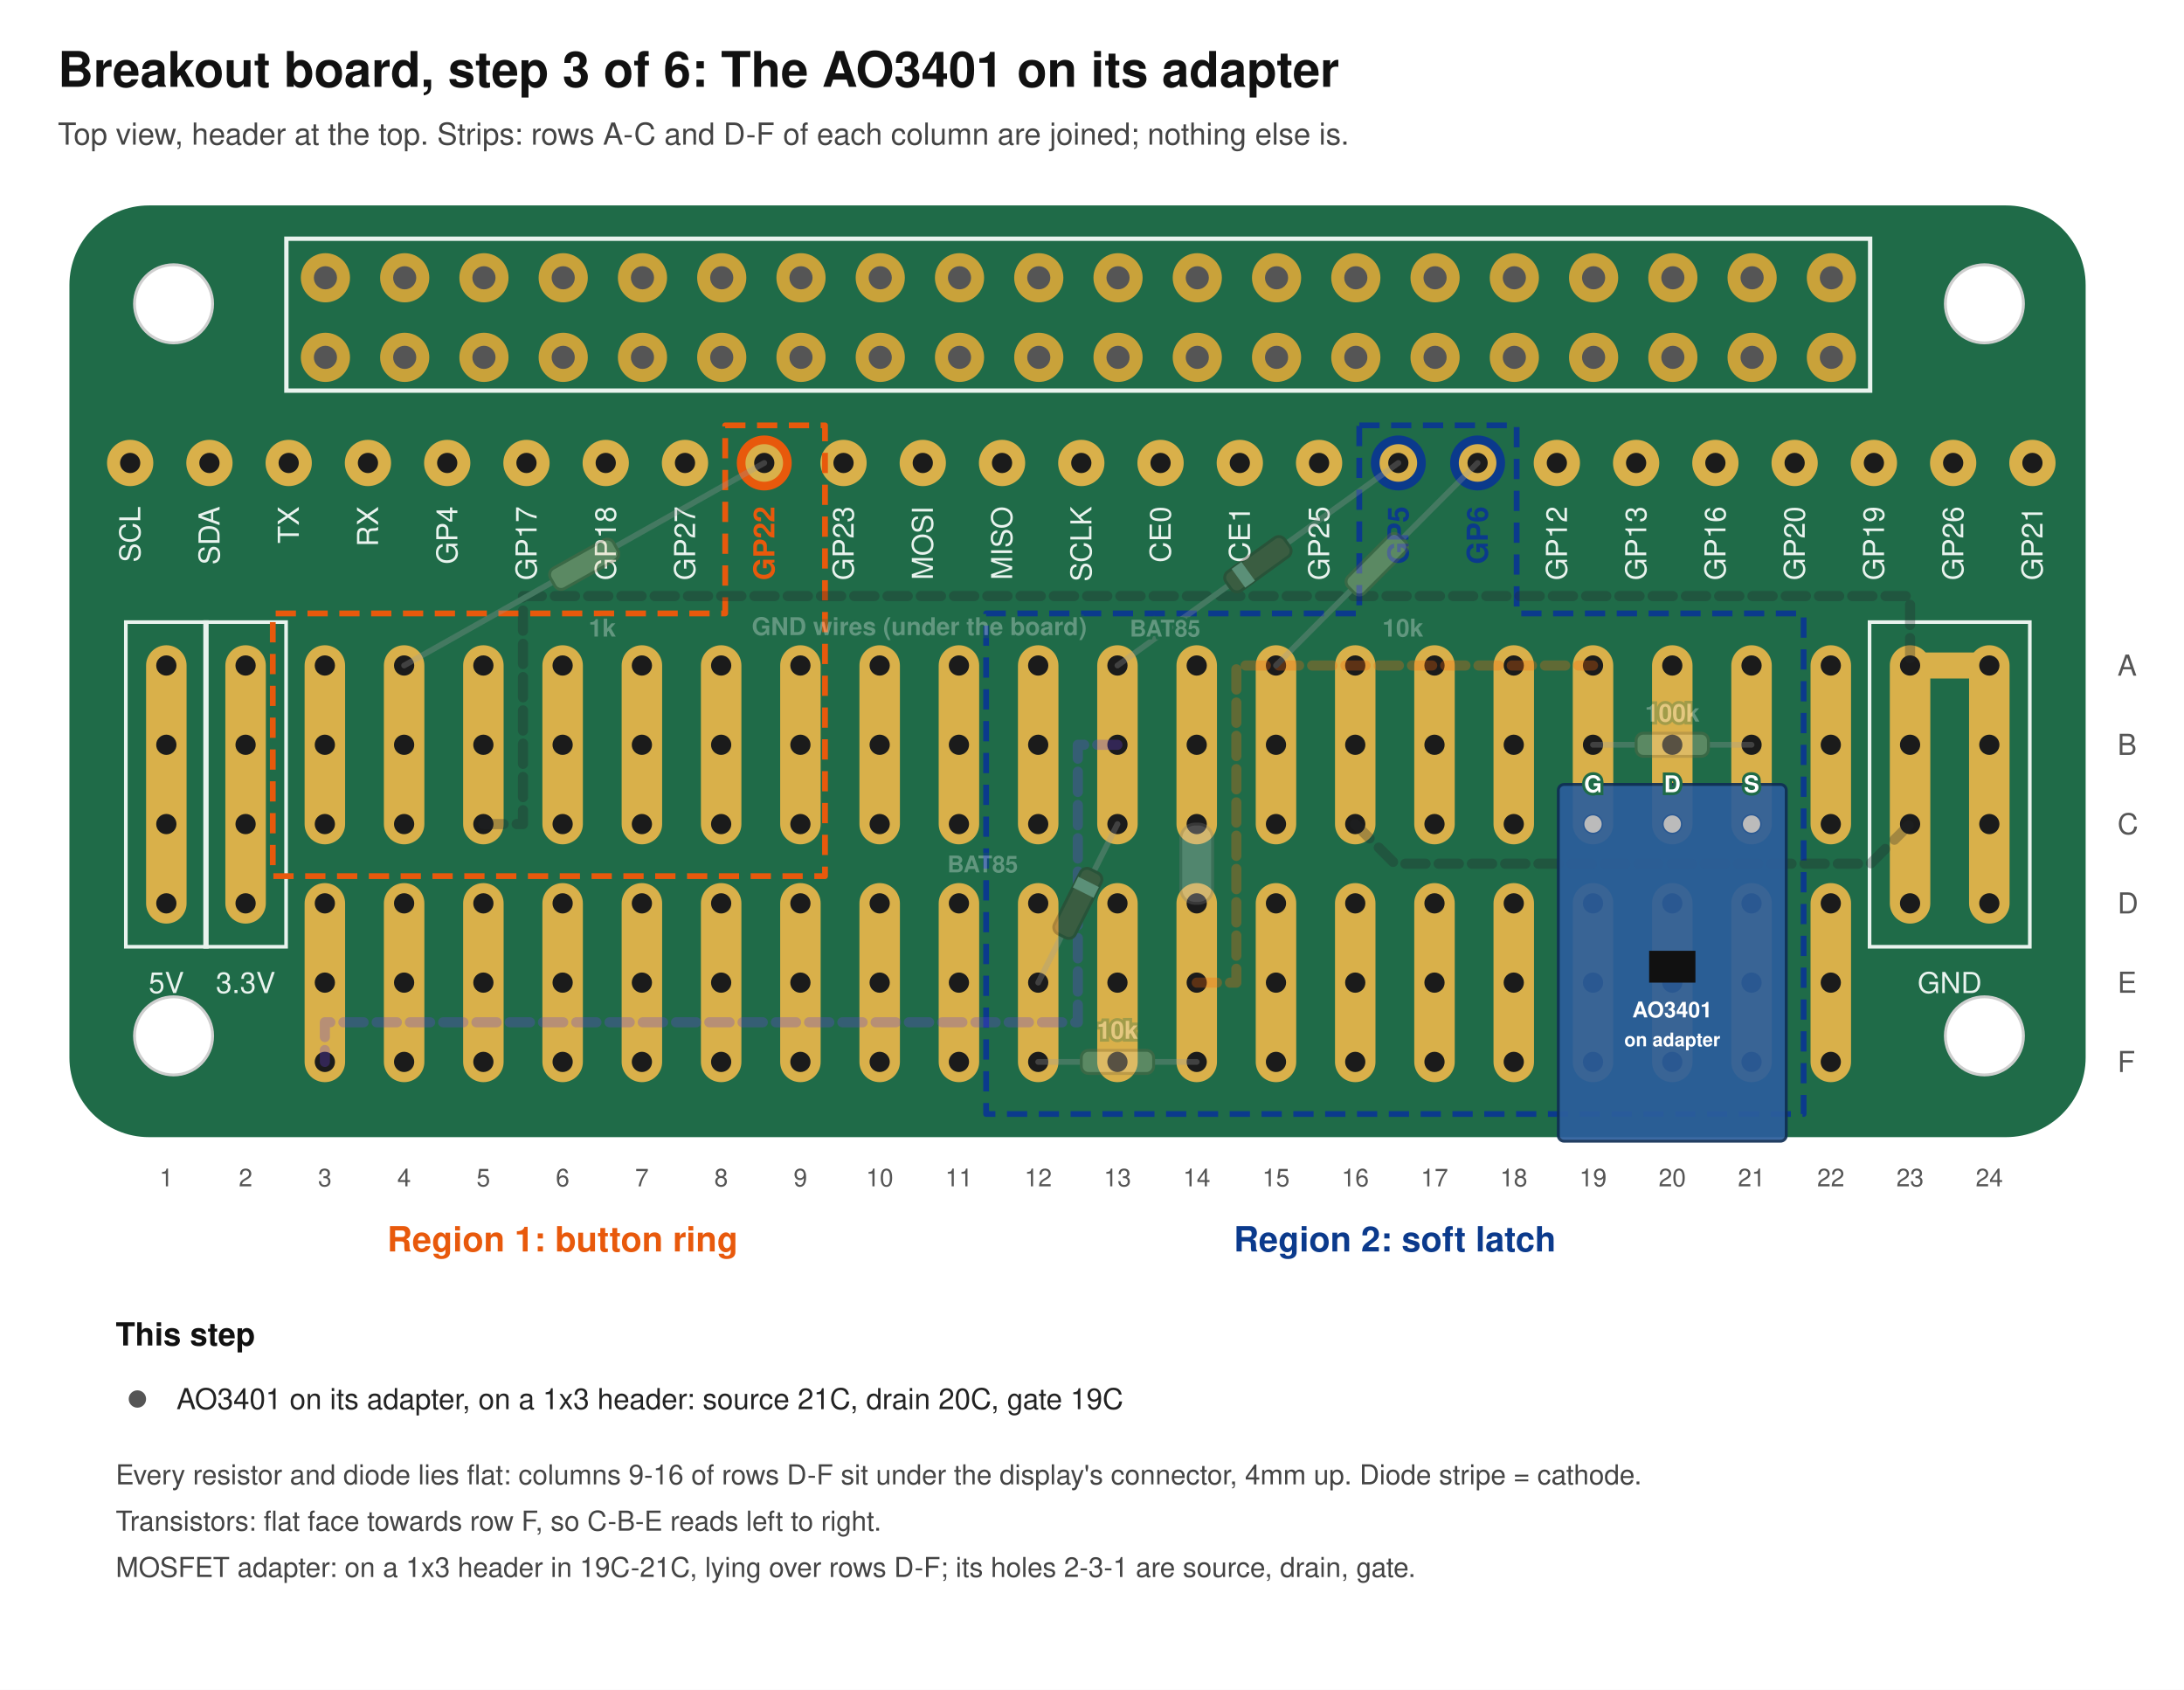
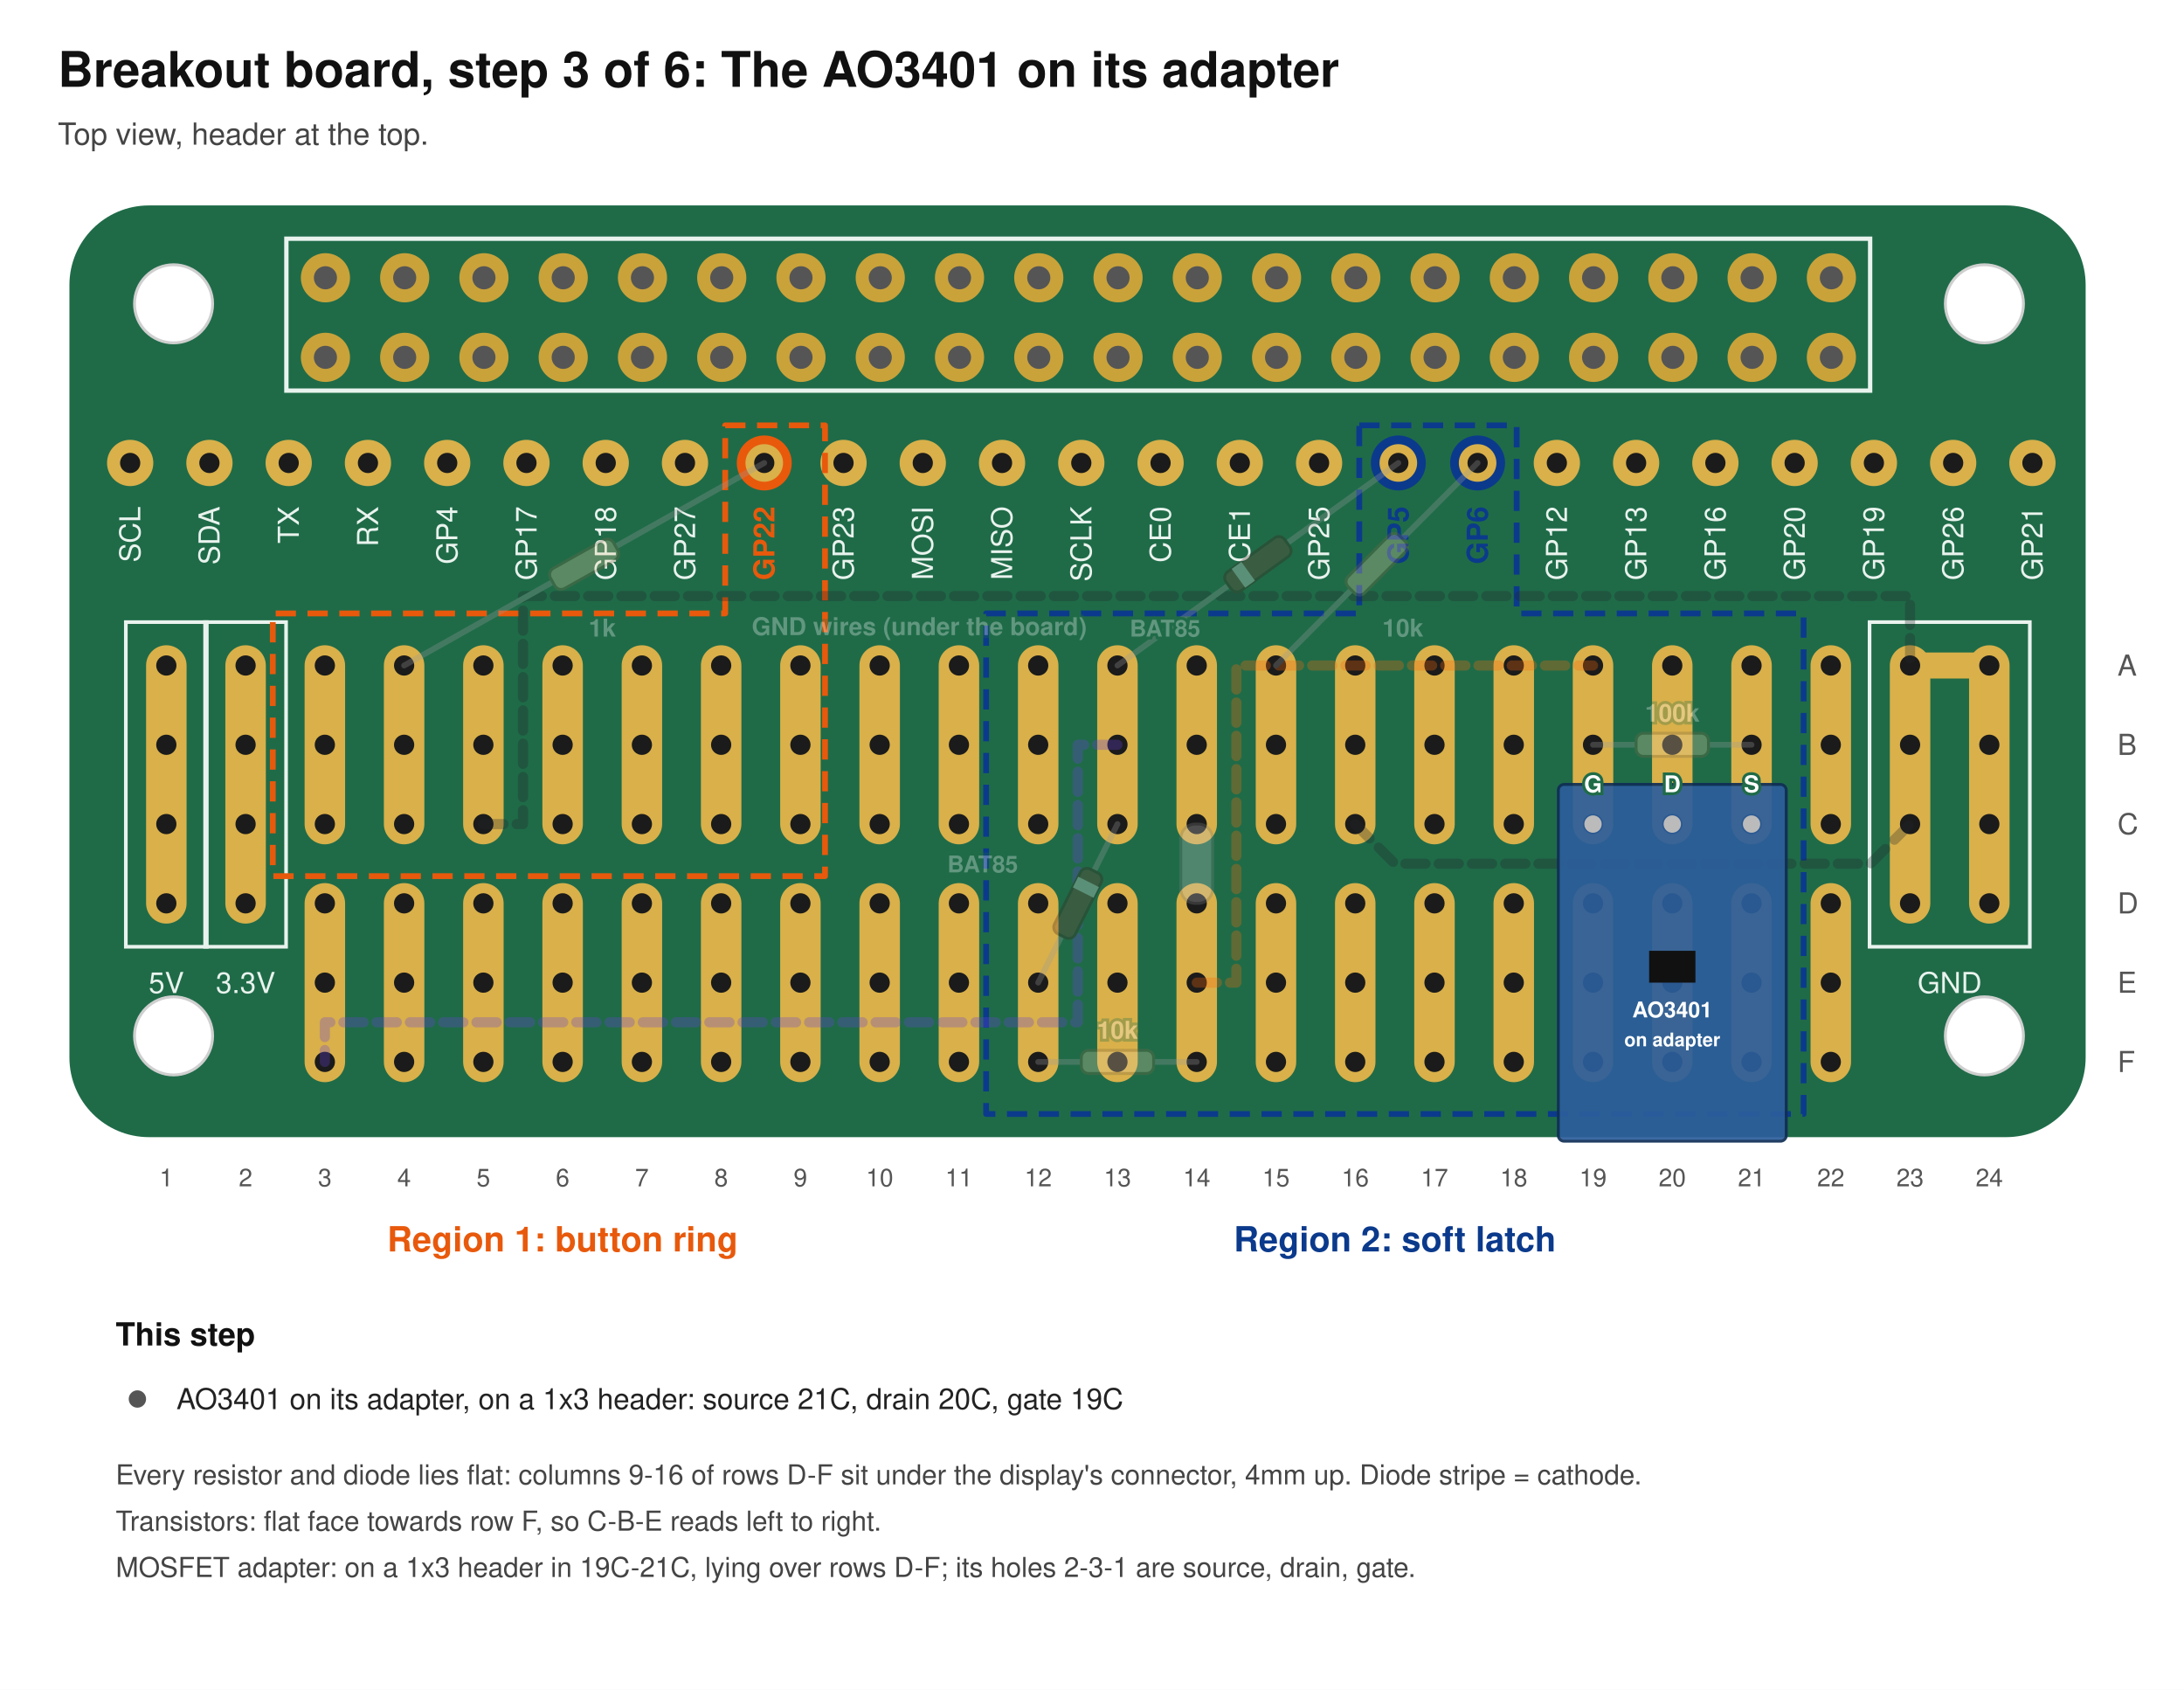
<svg xmlns="http://www.w3.org/2000/svg" viewBox="0 0 1510 1168" width="1510" height="1168" font-family="Helvetica, Arial, sans-serif">
  <rect width="1510" height="1168" fill="#ffffff" />
  <text x="40.0" y="60.0" font-size="34" fill="#111" text-anchor="start" font-weight="bold">Breakout board, step 3 of 6: The AO3401 on its adapter</text>
-   <text x="40.0" y="100.0" font-size="21" fill="#444" text-anchor="start">Top view, header at the top. Strips: rows A-C and D-F of each column are joined; nothing else is.</text>
+   <text x="40.0" y="100.0" font-size="21" fill="#444" text-anchor="start">Top view, header at the top.</text>
  <rect x="48.0" y="142.0" width="1394.0" height="644.0" fill="#1f6b48" rx="55" />
  <circle cx="120.0" cy="210.0" r="27" fill="#ffffff" stroke="#cfcfcf" stroke-width="2" />
  <circle cx="1372.0" cy="210.0" r="27" fill="#ffffff" stroke="#cfcfcf" stroke-width="2" />
  <circle cx="120.0" cy="716.0" r="27" fill="#ffffff" stroke="#cfcfcf" stroke-width="2" />
  <circle cx="1372.0" cy="716.0" r="27" fill="#ffffff" stroke="#cfcfcf" stroke-width="2" />
  <rect x="198.0" y="165.0" width="1095.0" height="105.0" fill="none" stroke="#e9f3ee" stroke-width="3" />
  <circle cx="225.0" cy="192.0" r="17" fill="#c9a23a" stroke="none" stroke-width="0" />
  <circle cx="225.0" cy="192.0" r="8" fill="#555" stroke="none" stroke-width="0" />
  <circle cx="225.0" cy="247.0" r="17" fill="#c9a23a" stroke="none" stroke-width="0" />
  <circle cx="225.0" cy="247.0" r="8" fill="#555" stroke="none" stroke-width="0" />
  <circle cx="279.8" cy="192.0" r="17" fill="#c9a23a" stroke="none" stroke-width="0" />
  <circle cx="279.8" cy="192.0" r="8" fill="#555" stroke="none" stroke-width="0" />
  <circle cx="279.8" cy="247.0" r="17" fill="#c9a23a" stroke="none" stroke-width="0" />
  <circle cx="279.8" cy="247.0" r="8" fill="#555" stroke="none" stroke-width="0" />
  <circle cx="334.6" cy="192.0" r="17" fill="#c9a23a" stroke="none" stroke-width="0" />
  <circle cx="334.6" cy="192.0" r="8" fill="#555" stroke="none" stroke-width="0" />
  <circle cx="334.6" cy="247.0" r="17" fill="#c9a23a" stroke="none" stroke-width="0" />
  <circle cx="334.6" cy="247.0" r="8" fill="#555" stroke="none" stroke-width="0" />
  <circle cx="389.4" cy="192.0" r="17" fill="#c9a23a" stroke="none" stroke-width="0" />
  <circle cx="389.4" cy="192.0" r="8" fill="#555" stroke="none" stroke-width="0" />
  <circle cx="389.4" cy="247.0" r="17" fill="#c9a23a" stroke="none" stroke-width="0" />
  <circle cx="389.4" cy="247.0" r="8" fill="#555" stroke="none" stroke-width="0" />
  <circle cx="444.2" cy="192.0" r="17" fill="#c9a23a" stroke="none" stroke-width="0" />
  <circle cx="444.2" cy="192.0" r="8" fill="#555" stroke="none" stroke-width="0" />
  <circle cx="444.2" cy="247.0" r="17" fill="#c9a23a" stroke="none" stroke-width="0" />
  <circle cx="444.2" cy="247.0" r="8" fill="#555" stroke="none" stroke-width="0" />
  <circle cx="499.0" cy="192.0" r="17" fill="#c9a23a" stroke="none" stroke-width="0" />
  <circle cx="499.0" cy="192.0" r="8" fill="#555" stroke="none" stroke-width="0" />
  <circle cx="499.0" cy="247.0" r="17" fill="#c9a23a" stroke="none" stroke-width="0" />
  <circle cx="499.0" cy="247.0" r="8" fill="#555" stroke="none" stroke-width="0" />
  <circle cx="553.8" cy="192.0" r="17" fill="#c9a23a" stroke="none" stroke-width="0" />
  <circle cx="553.8" cy="192.0" r="8" fill="#555" stroke="none" stroke-width="0" />
  <circle cx="553.8" cy="247.0" r="17" fill="#c9a23a" stroke="none" stroke-width="0" />
  <circle cx="553.8" cy="247.0" r="8" fill="#555" stroke="none" stroke-width="0" />
  <circle cx="608.6" cy="192.0" r="17" fill="#c9a23a" stroke="none" stroke-width="0" />
  <circle cx="608.6" cy="192.0" r="8" fill="#555" stroke="none" stroke-width="0" />
  <circle cx="608.6" cy="247.0" r="17" fill="#c9a23a" stroke="none" stroke-width="0" />
  <circle cx="608.6" cy="247.0" r="8" fill="#555" stroke="none" stroke-width="0" />
  <circle cx="663.4" cy="192.0" r="17" fill="#c9a23a" stroke="none" stroke-width="0" />
  <circle cx="663.4" cy="192.0" r="8" fill="#555" stroke="none" stroke-width="0" />
  <circle cx="663.4" cy="247.0" r="17" fill="#c9a23a" stroke="none" stroke-width="0" />
  <circle cx="663.4" cy="247.0" r="8" fill="#555" stroke="none" stroke-width="0" />
  <circle cx="718.2" cy="192.0" r="17" fill="#c9a23a" stroke="none" stroke-width="0" />
  <circle cx="718.2" cy="192.0" r="8" fill="#555" stroke="none" stroke-width="0" />
  <circle cx="718.2" cy="247.0" r="17" fill="#c9a23a" stroke="none" stroke-width="0" />
  <circle cx="718.2" cy="247.0" r="8" fill="#555" stroke="none" stroke-width="0" />
  <circle cx="773.0" cy="192.0" r="17" fill="#c9a23a" stroke="none" stroke-width="0" />
  <circle cx="773.0" cy="192.0" r="8" fill="#555" stroke="none" stroke-width="0" />
  <circle cx="773.0" cy="247.0" r="17" fill="#c9a23a" stroke="none" stroke-width="0" />
  <circle cx="773.0" cy="247.0" r="8" fill="#555" stroke="none" stroke-width="0" />
  <circle cx="827.8" cy="192.0" r="17" fill="#c9a23a" stroke="none" stroke-width="0" />
  <circle cx="827.8" cy="192.0" r="8" fill="#555" stroke="none" stroke-width="0" />
  <circle cx="827.8" cy="247.0" r="17" fill="#c9a23a" stroke="none" stroke-width="0" />
  <circle cx="827.8" cy="247.0" r="8" fill="#555" stroke="none" stroke-width="0" />
  <circle cx="882.6" cy="192.0" r="17" fill="#c9a23a" stroke="none" stroke-width="0" />
  <circle cx="882.6" cy="192.0" r="8" fill="#555" stroke="none" stroke-width="0" />
  <circle cx="882.6" cy="247.0" r="17" fill="#c9a23a" stroke="none" stroke-width="0" />
  <circle cx="882.6" cy="247.0" r="8" fill="#555" stroke="none" stroke-width="0" />
  <circle cx="937.4" cy="192.0" r="17" fill="#c9a23a" stroke="none" stroke-width="0" />
  <circle cx="937.4" cy="192.0" r="8" fill="#555" stroke="none" stroke-width="0" />
  <circle cx="937.4" cy="247.0" r="17" fill="#c9a23a" stroke="none" stroke-width="0" />
  <circle cx="937.4" cy="247.0" r="8" fill="#555" stroke="none" stroke-width="0" />
  <circle cx="992.2" cy="192.0" r="17" fill="#c9a23a" stroke="none" stroke-width="0" />
  <circle cx="992.2" cy="192.0" r="8" fill="#555" stroke="none" stroke-width="0" />
  <circle cx="992.2" cy="247.0" r="17" fill="#c9a23a" stroke="none" stroke-width="0" />
  <circle cx="992.2" cy="247.0" r="8" fill="#555" stroke="none" stroke-width="0" />
  <circle cx="1047.0" cy="192.0" r="17" fill="#c9a23a" stroke="none" stroke-width="0" />
  <circle cx="1047.0" cy="192.0" r="8" fill="#555" stroke="none" stroke-width="0" />
  <circle cx="1047.0" cy="247.0" r="17" fill="#c9a23a" stroke="none" stroke-width="0" />
  <circle cx="1047.0" cy="247.0" r="8" fill="#555" stroke="none" stroke-width="0" />
  <circle cx="1101.8" cy="192.0" r="17" fill="#c9a23a" stroke="none" stroke-width="0" />
  <circle cx="1101.8" cy="192.0" r="8" fill="#555" stroke="none" stroke-width="0" />
  <circle cx="1101.8" cy="247.0" r="17" fill="#c9a23a" stroke="none" stroke-width="0" />
  <circle cx="1101.8" cy="247.0" r="8" fill="#555" stroke="none" stroke-width="0" />
  <circle cx="1156.6" cy="192.0" r="17" fill="#c9a23a" stroke="none" stroke-width="0" />
  <circle cx="1156.6" cy="192.0" r="8" fill="#555" stroke="none" stroke-width="0" />
  <circle cx="1156.6" cy="247.0" r="17" fill="#c9a23a" stroke="none" stroke-width="0" />
  <circle cx="1156.6" cy="247.0" r="8" fill="#555" stroke="none" stroke-width="0" />
  <circle cx="1211.4" cy="192.0" r="17" fill="#c9a23a" stroke="none" stroke-width="0" />
  <circle cx="1211.4" cy="192.0" r="8" fill="#555" stroke="none" stroke-width="0" />
  <circle cx="1211.4" cy="247.0" r="17" fill="#c9a23a" stroke="none" stroke-width="0" />
  <circle cx="1211.4" cy="247.0" r="8" fill="#555" stroke="none" stroke-width="0" />
  <circle cx="1266.2" cy="192.0" r="17" fill="#c9a23a" stroke="none" stroke-width="0" />
  <circle cx="1266.2" cy="192.0" r="8" fill="#555" stroke="none" stroke-width="0" />
  <circle cx="1266.2" cy="247.0" r="17" fill="#c9a23a" stroke="none" stroke-width="0" />
  <circle cx="1266.2" cy="247.0" r="8" fill="#555" stroke="none" stroke-width="0" />
  <circle cx="90.0" cy="320.0" r="16" fill="#d9b04a" stroke="none" stroke-width="0" />
  <circle cx="90.0" cy="320.0" r="7" fill="#1b1b1b" stroke="none" stroke-width="0" />
  <text transform="translate(97.0,350) rotate(-90)" text-anchor="end" font-size="20" fill="#e9f3ee">SCL</text>
  <circle cx="144.8" cy="320.0" r="16" fill="#d9b04a" stroke="none" stroke-width="0" />
  <circle cx="144.8" cy="320.0" r="7" fill="#1b1b1b" stroke="none" stroke-width="0" />
  <text transform="translate(151.8,350) rotate(-90)" text-anchor="end" font-size="20" fill="#e9f3ee">SDA</text>
  <circle cx="199.6" cy="320.0" r="16" fill="#d9b04a" stroke="none" stroke-width="0" />
  <circle cx="199.6" cy="320.0" r="7" fill="#1b1b1b" stroke="none" stroke-width="0" />
  <text transform="translate(206.6,350) rotate(-90)" text-anchor="end" font-size="20" fill="#e9f3ee">TX</text>
  <circle cx="254.4" cy="320.0" r="16" fill="#d9b04a" stroke="none" stroke-width="0" />
  <circle cx="254.4" cy="320.0" r="7" fill="#1b1b1b" stroke="none" stroke-width="0" />
  <text transform="translate(261.4,350) rotate(-90)" text-anchor="end" font-size="20" fill="#e9f3ee">RX</text>
  <circle cx="309.2" cy="320.0" r="16" fill="#d9b04a" stroke="none" stroke-width="0" />
  <circle cx="309.2" cy="320.0" r="7" fill="#1b1b1b" stroke="none" stroke-width="0" />
  <text transform="translate(316.2,350) rotate(-90)" text-anchor="end" font-size="20" fill="#e9f3ee">GP4</text>
  <circle cx="364.0" cy="320.0" r="16" fill="#d9b04a" stroke="none" stroke-width="0" />
  <circle cx="364.0" cy="320.0" r="7" fill="#1b1b1b" stroke="none" stroke-width="0" />
  <text transform="translate(371.0,350) rotate(-90)" text-anchor="end" font-size="20" fill="#e9f3ee">GP17</text>
  <circle cx="418.8" cy="320.0" r="16" fill="#d9b04a" stroke="none" stroke-width="0" />
  <circle cx="418.8" cy="320.0" r="7" fill="#1b1b1b" stroke="none" stroke-width="0" />
  <text transform="translate(425.8,350) rotate(-90)" text-anchor="end" font-size="20" fill="#e9f3ee">GP18</text>
  <circle cx="473.6" cy="320.0" r="16" fill="#d9b04a" stroke="none" stroke-width="0" />
  <circle cx="473.6" cy="320.0" r="7" fill="#1b1b1b" stroke="none" stroke-width="0" />
  <text transform="translate(480.6,350) rotate(-90)" text-anchor="end" font-size="20" fill="#e9f3ee">GP27</text>
  <circle cx="528.4" cy="320.0" r="16" fill="#d9b04a" stroke="#e8590c" stroke-width="6" />
  <circle cx="528.4" cy="320.0" r="7" fill="#1b1b1b" stroke="none" stroke-width="0" />
  <text transform="translate(535.4,350) rotate(-90)" text-anchor="end" font-size="20" font-weight="bold" fill="#e8590c">GP22</text>
  <circle cx="583.2" cy="320.0" r="16" fill="#d9b04a" stroke="none" stroke-width="0" />
  <circle cx="583.2" cy="320.0" r="7" fill="#1b1b1b" stroke="none" stroke-width="0" />
  <text transform="translate(590.2,350) rotate(-90)" text-anchor="end" font-size="20" fill="#e9f3ee">GP23</text>
  <circle cx="638.0" cy="320.0" r="16" fill="#d9b04a" stroke="none" stroke-width="0" />
  <circle cx="638.0" cy="320.0" r="7" fill="#1b1b1b" stroke="none" stroke-width="0" />
  <text transform="translate(645.0,350) rotate(-90)" text-anchor="end" font-size="20" fill="#e9f3ee">MOSI</text>
  <circle cx="692.8" cy="320.0" r="16" fill="#d9b04a" stroke="none" stroke-width="0" />
  <circle cx="692.8" cy="320.0" r="7" fill="#1b1b1b" stroke="none" stroke-width="0" />
  <text transform="translate(699.8,350) rotate(-90)" text-anchor="end" font-size="20" fill="#e9f3ee">MISO</text>
  <circle cx="747.6" cy="320.0" r="16" fill="#d9b04a" stroke="none" stroke-width="0" />
  <circle cx="747.6" cy="320.0" r="7" fill="#1b1b1b" stroke="none" stroke-width="0" />
  <text transform="translate(754.6,350) rotate(-90)" text-anchor="end" font-size="20" fill="#e9f3ee">SCLK</text>
  <circle cx="802.4" cy="320.0" r="16" fill="#d9b04a" stroke="none" stroke-width="0" />
  <circle cx="802.4" cy="320.0" r="7" fill="#1b1b1b" stroke="none" stroke-width="0" />
  <text transform="translate(809.4,350) rotate(-90)" text-anchor="end" font-size="20" fill="#e9f3ee">CE0</text>
  <circle cx="857.2" cy="320.0" r="16" fill="#d9b04a" stroke="none" stroke-width="0" />
  <circle cx="857.2" cy="320.0" r="7" fill="#1b1b1b" stroke="none" stroke-width="0" />
  <text transform="translate(864.2,350) rotate(-90)" text-anchor="end" font-size="20" fill="#e9f3ee">CE1</text>
  <circle cx="912.0" cy="320.0" r="16" fill="#d9b04a" stroke="none" stroke-width="0" />
  <circle cx="912.0" cy="320.0" r="7" fill="#1b1b1b" stroke="none" stroke-width="0" />
  <text transform="translate(919.0,350) rotate(-90)" text-anchor="end" font-size="20" fill="#e9f3ee">GP25</text>
  <circle cx="966.8" cy="320.0" r="16" fill="#d9b04a" stroke="#0b3a8c" stroke-width="6" />
  <circle cx="966.8" cy="320.0" r="7" fill="#1b1b1b" stroke="none" stroke-width="0" />
  <text transform="translate(973.8,350) rotate(-90)" text-anchor="end" font-size="20" font-weight="bold" fill="#0b3a8c">GP5</text>
  <circle cx="1021.6" cy="320.0" r="16" fill="#d9b04a" stroke="#0b3a8c" stroke-width="6" />
  <circle cx="1021.6" cy="320.0" r="7" fill="#1b1b1b" stroke="none" stroke-width="0" />
  <text transform="translate(1028.6,350) rotate(-90)" text-anchor="end" font-size="20" font-weight="bold" fill="#0b3a8c">GP6</text>
  <circle cx="1076.4" cy="320.0" r="16" fill="#d9b04a" stroke="none" stroke-width="0" />
  <circle cx="1076.4" cy="320.0" r="7" fill="#1b1b1b" stroke="none" stroke-width="0" />
  <text transform="translate(1083.4,350) rotate(-90)" text-anchor="end" font-size="20" fill="#e9f3ee">GP12</text>
  <circle cx="1131.2" cy="320.0" r="16" fill="#d9b04a" stroke="none" stroke-width="0" />
  <circle cx="1131.2" cy="320.0" r="7" fill="#1b1b1b" stroke="none" stroke-width="0" />
  <text transform="translate(1138.2,350) rotate(-90)" text-anchor="end" font-size="20" fill="#e9f3ee">GP13</text>
  <circle cx="1186.0" cy="320.0" r="16" fill="#d9b04a" stroke="none" stroke-width="0" />
  <circle cx="1186.0" cy="320.0" r="7" fill="#1b1b1b" stroke="none" stroke-width="0" />
  <text transform="translate(1193.0,350) rotate(-90)" text-anchor="end" font-size="20" fill="#e9f3ee">GP16</text>
  <circle cx="1240.8" cy="320.0" r="16" fill="#d9b04a" stroke="none" stroke-width="0" />
  <circle cx="1240.8" cy="320.0" r="7" fill="#1b1b1b" stroke="none" stroke-width="0" />
  <text transform="translate(1247.8,350) rotate(-90)" text-anchor="end" font-size="20" fill="#e9f3ee">GP20</text>
  <circle cx="1295.6" cy="320.0" r="16" fill="#d9b04a" stroke="none" stroke-width="0" />
  <circle cx="1295.6" cy="320.0" r="7" fill="#1b1b1b" stroke="none" stroke-width="0" />
  <text transform="translate(1302.6,350) rotate(-90)" text-anchor="end" font-size="20" fill="#e9f3ee">GP19</text>
  <circle cx="1350.4" cy="320.0" r="16" fill="#d9b04a" stroke="none" stroke-width="0" />
  <circle cx="1350.4" cy="320.0" r="7" fill="#1b1b1b" stroke="none" stroke-width="0" />
  <text transform="translate(1357.4,350) rotate(-90)" text-anchor="end" font-size="20" fill="#e9f3ee">GP26</text>
  <circle cx="1405.2" cy="320.0" r="16" fill="#d9b04a" stroke="none" stroke-width="0" />
  <circle cx="1405.2" cy="320.0" r="7" fill="#1b1b1b" stroke="none" stroke-width="0" />
  <text transform="translate(1412.2,350) rotate(-90)" text-anchor="end" font-size="20" fill="#e9f3ee">GP21</text>
  <rect x="87.0" y="430.0" width="56.0" height="224.4" fill="none" stroke="#e9f3ee" stroke-width="2.5" />
  <text x="115.0" y="686.4" font-size="20" fill="#e9f3ee" text-anchor="middle">5V</text>
  <rect x="141.8" y="430.0" width="56.0" height="224.4" fill="none" stroke="#e9f3ee" stroke-width="2.5" />
  <text x="169.8" y="686.4" font-size="20" fill="#e9f3ee" text-anchor="middle">3.3V</text>
  <rect x="1292.6" y="430.0" width="110.8" height="224.4" fill="none" stroke="#e9f3ee" stroke-width="2.5" />
  <text x="1348.0" y="686.4" font-size="20" fill="#e9f3ee" text-anchor="middle">GND</text>
  <rect x="101.0" y="446.0" width="28.0" height="192.4" fill="#d9b04a" rx="14" />
  <rect x="155.8" y="446.0" width="28.0" height="192.4" fill="#d9b04a" rx="14" />
  <rect x="210.6" y="446.0" width="28.0" height="137.6" fill="#d9b04a" rx="14" />
  <rect x="210.6" y="610.4" width="28.0" height="137.6" fill="#d9b04a" rx="14" />
  <rect x="265.4" y="446.0" width="28.0" height="137.6" fill="#d9b04a" rx="14" />
  <rect x="265.4" y="610.4" width="28.0" height="137.6" fill="#d9b04a" rx="14" />
  <rect x="320.2" y="446.0" width="28.0" height="137.6" fill="#d9b04a" rx="14" />
  <rect x="320.2" y="610.4" width="28.0" height="137.6" fill="#d9b04a" rx="14" />
  <rect x="375.0" y="446.0" width="28.0" height="137.6" fill="#d9b04a" rx="14" />
  <rect x="375.0" y="610.4" width="28.0" height="137.6" fill="#d9b04a" rx="14" />
  <rect x="429.8" y="446.0" width="28.0" height="137.6" fill="#d9b04a" rx="14" />
  <rect x="429.8" y="610.4" width="28.0" height="137.6" fill="#d9b04a" rx="14" />
  <rect x="484.6" y="446.0" width="28.0" height="137.6" fill="#d9b04a" rx="14" />
  <rect x="484.6" y="610.4" width="28.0" height="137.6" fill="#d9b04a" rx="14" />
  <rect x="539.4" y="446.0" width="28.0" height="137.6" fill="#d9b04a" rx="14" />
  <rect x="539.4" y="610.4" width="28.0" height="137.6" fill="#d9b04a" rx="14" />
  <rect x="594.2" y="446.0" width="28.0" height="137.6" fill="#d9b04a" rx="14" />
  <rect x="594.2" y="610.4" width="28.0" height="137.6" fill="#d9b04a" rx="14" />
  <rect x="649.0" y="446.0" width="28.0" height="137.6" fill="#d9b04a" rx="14" />
  <rect x="649.0" y="610.4" width="28.0" height="137.6" fill="#d9b04a" rx="14" />
  <rect x="703.8" y="446.0" width="28.0" height="137.6" fill="#d9b04a" rx="14" />
  <rect x="703.8" y="610.4" width="28.0" height="137.6" fill="#d9b04a" rx="14" />
  <rect x="758.6" y="446.0" width="28.0" height="137.6" fill="#d9b04a" rx="14" />
  <rect x="758.6" y="610.4" width="28.0" height="137.6" fill="#d9b04a" rx="14" />
  <rect x="813.4" y="446.0" width="28.0" height="137.6" fill="#d9b04a" rx="14" />
  <rect x="813.4" y="610.4" width="28.0" height="137.6" fill="#d9b04a" rx="14" />
  <rect x="868.2" y="446.0" width="28.0" height="137.6" fill="#d9b04a" rx="14" />
  <rect x="868.2" y="610.4" width="28.0" height="137.6" fill="#d9b04a" rx="14" />
  <rect x="923.0" y="446.0" width="28.0" height="137.6" fill="#d9b04a" rx="14" />
  <rect x="923.0" y="610.4" width="28.0" height="137.6" fill="#d9b04a" rx="14" />
  <rect x="977.8" y="446.0" width="28.0" height="137.6" fill="#d9b04a" rx="14" />
  <rect x="977.8" y="610.4" width="28.0" height="137.6" fill="#d9b04a" rx="14" />
  <rect x="1032.6" y="446.0" width="28.0" height="137.6" fill="#d9b04a" rx="14" />
  <rect x="1032.6" y="610.4" width="28.0" height="137.6" fill="#d9b04a" rx="14" />
  <rect x="1087.4" y="446.0" width="28.0" height="137.6" fill="#d9b04a" rx="14" />
  <rect x="1087.4" y="610.4" width="28.0" height="137.6" fill="#d9b04a" rx="14" />
  <rect x="1142.2" y="446.0" width="28.0" height="137.6" fill="#d9b04a" rx="14" />
  <rect x="1142.2" y="610.4" width="28.0" height="137.6" fill="#d9b04a" rx="14" />
  <rect x="1197.0" y="446.0" width="28.0" height="137.6" fill="#d9b04a" rx="14" />
  <rect x="1197.0" y="610.4" width="28.0" height="137.6" fill="#d9b04a" rx="14" />
  <rect x="1251.8" y="446.0" width="28.0" height="137.6" fill="#d9b04a" rx="14" />
  <rect x="1251.8" y="610.4" width="28.0" height="137.6" fill="#d9b04a" rx="14" />
  <rect x="1306.6" y="446.0" width="28.0" height="192.4" fill="#d9b04a" rx="14" />
  <rect x="1361.4" y="446.0" width="28.0" height="192.4" fill="#d9b04a" rx="14" />
  <rect x="1320.6" y="451.0" width="54.8" height="18.0" fill="#d9b04a" />
  <circle cx="115.0" cy="460.0" r="7" fill="#1b1b1b" stroke="none" stroke-width="0" />
  <circle cx="115.0" cy="514.8" r="7" fill="#1b1b1b" stroke="none" stroke-width="0" />
  <circle cx="115.0" cy="569.6" r="7" fill="#1b1b1b" stroke="none" stroke-width="0" />
  <circle cx="115.0" cy="624.4" r="7" fill="#1b1b1b" stroke="none" stroke-width="0" />
  <circle cx="169.8" cy="460.0" r="7" fill="#1b1b1b" stroke="none" stroke-width="0" />
  <circle cx="169.8" cy="514.8" r="7" fill="#1b1b1b" stroke="none" stroke-width="0" />
  <circle cx="169.8" cy="569.6" r="7" fill="#1b1b1b" stroke="none" stroke-width="0" />
  <circle cx="169.8" cy="624.4" r="7" fill="#1b1b1b" stroke="none" stroke-width="0" />
  <circle cx="224.6" cy="460.0" r="7" fill="#1b1b1b" stroke="none" stroke-width="0" />
  <circle cx="224.6" cy="514.8" r="7" fill="#1b1b1b" stroke="none" stroke-width="0" />
  <circle cx="224.6" cy="569.6" r="7" fill="#1b1b1b" stroke="none" stroke-width="0" />
  <circle cx="224.6" cy="624.4" r="7" fill="#1b1b1b" stroke="none" stroke-width="0" />
  <circle cx="224.6" cy="679.2" r="7" fill="#1b1b1b" stroke="none" stroke-width="0" />
  <circle cx="224.6" cy="734.0" r="7" fill="#1b1b1b" stroke="none" stroke-width="0" />
  <circle cx="279.4" cy="460.0" r="7" fill="#1b1b1b" stroke="none" stroke-width="0" />
  <circle cx="279.4" cy="514.8" r="7" fill="#1b1b1b" stroke="none" stroke-width="0" />
  <circle cx="279.4" cy="569.6" r="7" fill="#1b1b1b" stroke="none" stroke-width="0" />
  <circle cx="279.4" cy="624.4" r="7" fill="#1b1b1b" stroke="none" stroke-width="0" />
  <circle cx="279.4" cy="679.2" r="7" fill="#1b1b1b" stroke="none" stroke-width="0" />
  <circle cx="279.4" cy="734.0" r="7" fill="#1b1b1b" stroke="none" stroke-width="0" />
  <circle cx="334.2" cy="460.0" r="7" fill="#1b1b1b" stroke="none" stroke-width="0" />
  <circle cx="334.2" cy="514.8" r="7" fill="#1b1b1b" stroke="none" stroke-width="0" />
  <circle cx="334.2" cy="569.6" r="7" fill="#1b1b1b" stroke="none" stroke-width="0" />
  <circle cx="334.2" cy="624.4" r="7" fill="#1b1b1b" stroke="none" stroke-width="0" />
  <circle cx="334.2" cy="679.2" r="7" fill="#1b1b1b" stroke="none" stroke-width="0" />
  <circle cx="334.2" cy="734.0" r="7" fill="#1b1b1b" stroke="none" stroke-width="0" />
  <circle cx="389.0" cy="460.0" r="7" fill="#1b1b1b" stroke="none" stroke-width="0" />
  <circle cx="389.0" cy="514.8" r="7" fill="#1b1b1b" stroke="none" stroke-width="0" />
  <circle cx="389.0" cy="569.6" r="7" fill="#1b1b1b" stroke="none" stroke-width="0" />
  <circle cx="389.0" cy="624.4" r="7" fill="#1b1b1b" stroke="none" stroke-width="0" />
  <circle cx="389.0" cy="679.2" r="7" fill="#1b1b1b" stroke="none" stroke-width="0" />
  <circle cx="389.0" cy="734.0" r="7" fill="#1b1b1b" stroke="none" stroke-width="0" />
  <circle cx="443.8" cy="460.0" r="7" fill="#1b1b1b" stroke="none" stroke-width="0" />
  <circle cx="443.8" cy="514.8" r="7" fill="#1b1b1b" stroke="none" stroke-width="0" />
  <circle cx="443.8" cy="569.6" r="7" fill="#1b1b1b" stroke="none" stroke-width="0" />
  <circle cx="443.8" cy="624.4" r="7" fill="#1b1b1b" stroke="none" stroke-width="0" />
  <circle cx="443.8" cy="679.2" r="7" fill="#1b1b1b" stroke="none" stroke-width="0" />
  <circle cx="443.8" cy="734.0" r="7" fill="#1b1b1b" stroke="none" stroke-width="0" />
  <circle cx="498.6" cy="460.0" r="7" fill="#1b1b1b" stroke="none" stroke-width="0" />
  <circle cx="498.6" cy="514.8" r="7" fill="#1b1b1b" stroke="none" stroke-width="0" />
  <circle cx="498.6" cy="569.6" r="7" fill="#1b1b1b" stroke="none" stroke-width="0" />
  <circle cx="498.6" cy="624.4" r="7" fill="#1b1b1b" stroke="none" stroke-width="0" />
  <circle cx="498.6" cy="679.2" r="7" fill="#1b1b1b" stroke="none" stroke-width="0" />
  <circle cx="498.6" cy="734.0" r="7" fill="#1b1b1b" stroke="none" stroke-width="0" />
  <circle cx="553.4" cy="460.0" r="7" fill="#1b1b1b" stroke="none" stroke-width="0" />
  <circle cx="553.4" cy="514.8" r="7" fill="#1b1b1b" stroke="none" stroke-width="0" />
  <circle cx="553.4" cy="569.6" r="7" fill="#1b1b1b" stroke="none" stroke-width="0" />
  <circle cx="553.4" cy="624.4" r="7" fill="#1b1b1b" stroke="none" stroke-width="0" />
  <circle cx="553.4" cy="679.2" r="7" fill="#1b1b1b" stroke="none" stroke-width="0" />
  <circle cx="553.4" cy="734.0" r="7" fill="#1b1b1b" stroke="none" stroke-width="0" />
  <circle cx="608.2" cy="460.0" r="7" fill="#1b1b1b" stroke="none" stroke-width="0" />
  <circle cx="608.2" cy="514.8" r="7" fill="#1b1b1b" stroke="none" stroke-width="0" />
  <circle cx="608.2" cy="569.6" r="7" fill="#1b1b1b" stroke="none" stroke-width="0" />
  <circle cx="608.2" cy="624.4" r="7" fill="#1b1b1b" stroke="none" stroke-width="0" />
  <circle cx="608.2" cy="679.2" r="7" fill="#1b1b1b" stroke="none" stroke-width="0" />
  <circle cx="608.2" cy="734.0" r="7" fill="#1b1b1b" stroke="none" stroke-width="0" />
  <circle cx="663.0" cy="460.0" r="7" fill="#1b1b1b" stroke="none" stroke-width="0" />
  <circle cx="663.0" cy="514.8" r="7" fill="#1b1b1b" stroke="none" stroke-width="0" />
  <circle cx="663.0" cy="569.6" r="7" fill="#1b1b1b" stroke="none" stroke-width="0" />
  <circle cx="663.0" cy="624.4" r="7" fill="#1b1b1b" stroke="none" stroke-width="0" />
  <circle cx="663.0" cy="679.2" r="7" fill="#1b1b1b" stroke="none" stroke-width="0" />
  <circle cx="663.0" cy="734.0" r="7" fill="#1b1b1b" stroke="none" stroke-width="0" />
  <circle cx="717.8" cy="460.0" r="7" fill="#1b1b1b" stroke="none" stroke-width="0" />
  <circle cx="717.8" cy="514.8" r="7" fill="#1b1b1b" stroke="none" stroke-width="0" />
  <circle cx="717.8" cy="569.6" r="7" fill="#1b1b1b" stroke="none" stroke-width="0" />
  <circle cx="717.8" cy="624.4" r="7" fill="#1b1b1b" stroke="none" stroke-width="0" />
  <circle cx="717.8" cy="679.2" r="7" fill="#1b1b1b" stroke="none" stroke-width="0" />
  <circle cx="717.8" cy="734.0" r="7" fill="#1b1b1b" stroke="none" stroke-width="0" />
  <circle cx="772.6" cy="460.0" r="7" fill="#1b1b1b" stroke="none" stroke-width="0" />
  <circle cx="772.6" cy="514.8" r="7" fill="#1b1b1b" stroke="none" stroke-width="0" />
  <circle cx="772.6" cy="569.6" r="7" fill="#1b1b1b" stroke="none" stroke-width="0" />
  <circle cx="772.6" cy="624.4" r="7" fill="#1b1b1b" stroke="none" stroke-width="0" />
  <circle cx="772.6" cy="679.2" r="7" fill="#1b1b1b" stroke="none" stroke-width="0" />
  <circle cx="772.6" cy="734.0" r="7" fill="#1b1b1b" stroke="none" stroke-width="0" />
  <circle cx="827.4" cy="460.0" r="7" fill="#1b1b1b" stroke="none" stroke-width="0" />
  <circle cx="827.4" cy="514.8" r="7" fill="#1b1b1b" stroke="none" stroke-width="0" />
  <circle cx="827.4" cy="569.6" r="7" fill="#1b1b1b" stroke="none" stroke-width="0" />
  <circle cx="827.4" cy="624.4" r="7" fill="#1b1b1b" stroke="none" stroke-width="0" />
  <circle cx="827.4" cy="679.2" r="7" fill="#1b1b1b" stroke="none" stroke-width="0" />
  <circle cx="827.4" cy="734.0" r="7" fill="#1b1b1b" stroke="none" stroke-width="0" />
  <circle cx="882.2" cy="460.0" r="7" fill="#1b1b1b" stroke="none" stroke-width="0" />
  <circle cx="882.2" cy="514.8" r="7" fill="#1b1b1b" stroke="none" stroke-width="0" />
  <circle cx="882.2" cy="569.6" r="7" fill="#1b1b1b" stroke="none" stroke-width="0" />
  <circle cx="882.2" cy="624.4" r="7" fill="#1b1b1b" stroke="none" stroke-width="0" />
  <circle cx="882.2" cy="679.2" r="7" fill="#1b1b1b" stroke="none" stroke-width="0" />
  <circle cx="882.2" cy="734.0" r="7" fill="#1b1b1b" stroke="none" stroke-width="0" />
  <circle cx="937.0" cy="460.0" r="7" fill="#1b1b1b" stroke="none" stroke-width="0" />
  <circle cx="937.0" cy="514.8" r="7" fill="#1b1b1b" stroke="none" stroke-width="0" />
  <circle cx="937.0" cy="569.6" r="7" fill="#1b1b1b" stroke="none" stroke-width="0" />
  <circle cx="937.0" cy="624.4" r="7" fill="#1b1b1b" stroke="none" stroke-width="0" />
  <circle cx="937.0" cy="679.2" r="7" fill="#1b1b1b" stroke="none" stroke-width="0" />
  <circle cx="937.0" cy="734.0" r="7" fill="#1b1b1b" stroke="none" stroke-width="0" />
  <circle cx="991.8" cy="460.0" r="7" fill="#1b1b1b" stroke="none" stroke-width="0" />
  <circle cx="991.8" cy="514.8" r="7" fill="#1b1b1b" stroke="none" stroke-width="0" />
  <circle cx="991.8" cy="569.6" r="7" fill="#1b1b1b" stroke="none" stroke-width="0" />
  <circle cx="991.8" cy="624.4" r="7" fill="#1b1b1b" stroke="none" stroke-width="0" />
  <circle cx="991.8" cy="679.2" r="7" fill="#1b1b1b" stroke="none" stroke-width="0" />
  <circle cx="991.8" cy="734.0" r="7" fill="#1b1b1b" stroke="none" stroke-width="0" />
  <circle cx="1046.6" cy="460.0" r="7" fill="#1b1b1b" stroke="none" stroke-width="0" />
  <circle cx="1046.6" cy="514.8" r="7" fill="#1b1b1b" stroke="none" stroke-width="0" />
  <circle cx="1046.6" cy="569.6" r="7" fill="#1b1b1b" stroke="none" stroke-width="0" />
  <circle cx="1046.6" cy="624.4" r="7" fill="#1b1b1b" stroke="none" stroke-width="0" />
  <circle cx="1046.6" cy="679.2" r="7" fill="#1b1b1b" stroke="none" stroke-width="0" />
  <circle cx="1046.6" cy="734.0" r="7" fill="#1b1b1b" stroke="none" stroke-width="0" />
  <circle cx="1101.4" cy="460.0" r="7" fill="#1b1b1b" stroke="none" stroke-width="0" />
  <circle cx="1101.4" cy="514.8" r="7" fill="#1b1b1b" stroke="none" stroke-width="0" />
  <circle cx="1101.4" cy="569.6" r="7" fill="#1b1b1b" stroke="none" stroke-width="0" />
  <circle cx="1101.4" cy="624.4" r="7" fill="#1b1b1b" stroke="none" stroke-width="0" />
  <circle cx="1101.4" cy="679.2" r="7" fill="#1b1b1b" stroke="none" stroke-width="0" />
  <circle cx="1101.4" cy="734.0" r="7" fill="#1b1b1b" stroke="none" stroke-width="0" />
  <circle cx="1156.2" cy="460.0" r="7" fill="#1b1b1b" stroke="none" stroke-width="0" />
  <circle cx="1156.2" cy="514.8" r="7" fill="#1b1b1b" stroke="none" stroke-width="0" />
  <circle cx="1156.2" cy="569.6" r="7" fill="#1b1b1b" stroke="none" stroke-width="0" />
  <circle cx="1156.2" cy="624.4" r="7" fill="#1b1b1b" stroke="none" stroke-width="0" />
  <circle cx="1156.2" cy="679.2" r="7" fill="#1b1b1b" stroke="none" stroke-width="0" />
  <circle cx="1156.2" cy="734.0" r="7" fill="#1b1b1b" stroke="none" stroke-width="0" />
  <circle cx="1211.0" cy="460.0" r="7" fill="#1b1b1b" stroke="none" stroke-width="0" />
  <circle cx="1211.0" cy="514.8" r="7" fill="#1b1b1b" stroke="none" stroke-width="0" />
  <circle cx="1211.0" cy="569.6" r="7" fill="#1b1b1b" stroke="none" stroke-width="0" />
  <circle cx="1211.0" cy="624.4" r="7" fill="#1b1b1b" stroke="none" stroke-width="0" />
  <circle cx="1211.0" cy="679.2" r="7" fill="#1b1b1b" stroke="none" stroke-width="0" />
  <circle cx="1211.0" cy="734.0" r="7" fill="#1b1b1b" stroke="none" stroke-width="0" />
  <circle cx="1265.8" cy="460.0" r="7" fill="#1b1b1b" stroke="none" stroke-width="0" />
  <circle cx="1265.8" cy="514.8" r="7" fill="#1b1b1b" stroke="none" stroke-width="0" />
  <circle cx="1265.8" cy="569.6" r="7" fill="#1b1b1b" stroke="none" stroke-width="0" />
  <circle cx="1265.8" cy="624.4" r="7" fill="#1b1b1b" stroke="none" stroke-width="0" />
  <circle cx="1265.8" cy="679.2" r="7" fill="#1b1b1b" stroke="none" stroke-width="0" />
  <circle cx="1265.8" cy="734.0" r="7" fill="#1b1b1b" stroke="none" stroke-width="0" />
  <circle cx="1320.6" cy="460.0" r="7" fill="#1b1b1b" stroke="none" stroke-width="0" />
  <circle cx="1320.6" cy="514.8" r="7" fill="#1b1b1b" stroke="none" stroke-width="0" />
  <circle cx="1320.6" cy="569.6" r="7" fill="#1b1b1b" stroke="none" stroke-width="0" />
  <circle cx="1320.6" cy="624.4" r="7" fill="#1b1b1b" stroke="none" stroke-width="0" />
  <circle cx="1375.4" cy="460.0" r="7" fill="#1b1b1b" stroke="none" stroke-width="0" />
  <circle cx="1375.4" cy="514.8" r="7" fill="#1b1b1b" stroke="none" stroke-width="0" />
  <circle cx="1375.4" cy="569.6" r="7" fill="#1b1b1b" stroke="none" stroke-width="0" />
  <circle cx="1375.4" cy="624.4" r="7" fill="#1b1b1b" stroke="none" stroke-width="0" />
  <text x="115.0" y="820.0" font-size="17" fill="#555" text-anchor="middle">1</text>
  <text x="169.8" y="820.0" font-size="17" fill="#555" text-anchor="middle">2</text>
  <text x="224.6" y="820.0" font-size="17" fill="#555" text-anchor="middle">3</text>
  <text x="279.4" y="820.0" font-size="17" fill="#555" text-anchor="middle">4</text>
  <text x="334.2" y="820.0" font-size="17" fill="#555" text-anchor="middle">5</text>
  <text x="389.0" y="820.0" font-size="17" fill="#555" text-anchor="middle">6</text>
  <text x="443.8" y="820.0" font-size="17" fill="#555" text-anchor="middle">7</text>
  <text x="498.6" y="820.0" font-size="17" fill="#555" text-anchor="middle">8</text>
  <text x="553.4" y="820.0" font-size="17" fill="#555" text-anchor="middle">9</text>
  <text x="608.2" y="820.0" font-size="17" fill="#555" text-anchor="middle">10</text>
  <text x="663.0" y="820.0" font-size="17" fill="#555" text-anchor="middle">11</text>
  <text x="717.8" y="820.0" font-size="17" fill="#555" text-anchor="middle">12</text>
  <text x="772.6" y="820.0" font-size="17" fill="#555" text-anchor="middle">13</text>
  <text x="827.4" y="820.0" font-size="17" fill="#555" text-anchor="middle">14</text>
  <text x="882.2" y="820.0" font-size="17" fill="#555" text-anchor="middle">15</text>
  <text x="937.0" y="820.0" font-size="17" fill="#555" text-anchor="middle">16</text>
  <text x="991.8" y="820.0" font-size="17" fill="#555" text-anchor="middle">17</text>
  <text x="1046.6" y="820.0" font-size="17" fill="#555" text-anchor="middle">18</text>
  <text x="1101.4" y="820.0" font-size="17" fill="#555" text-anchor="middle">19</text>
  <text x="1156.2" y="820.0" font-size="17" fill="#555" text-anchor="middle">20</text>
  <text x="1211.0" y="820.0" font-size="17" fill="#555" text-anchor="middle">21</text>
  <text x="1265.8" y="820.0" font-size="17" fill="#555" text-anchor="middle">22</text>
  <text x="1320.6" y="820.0" font-size="17" fill="#555" text-anchor="middle">23</text>
  <text x="1375.4" y="820.0" font-size="17" fill="#555" text-anchor="middle">24</text>
  <text x="1464.0" y="467.0" font-size="20" fill="#555" text-anchor="start">A</text>
  <text x="1464.0" y="521.8" font-size="20" fill="#555" text-anchor="start">B</text>
  <text x="1464.0" y="576.6" font-size="20" fill="#555" text-anchor="start">C</text>
  <text x="1464.0" y="631.4" font-size="20" fill="#555" text-anchor="start">D</text>
  <text x="1464.0" y="686.2" font-size="20" fill="#555" text-anchor="start">E</text>
  <text x="1464.0" y="741.0" font-size="20" fill="#555" text-anchor="start">F</text>
  <path d="M 501.4 294 H 570.4 V 424.0 H 570.4 V 605.6 H 188.6 V 424.0 H 501.4 Z" fill="none" stroke="#e8590c" stroke-width="4" stroke-dasharray="14 8" stroke-linejoin="round" />
  <text x="389.0" y="865.0" font-size="24" fill="#e8590c" text-anchor="middle" font-weight="bold">Region 1: button ring</text>
  <path d="M 939.8 294 H 1048.6 V 424.0 H 1247.0 V 770.0 H 681.8 V 424.0 H 939.8 Z" fill="none" stroke="#0b3a8c" stroke-width="4" stroke-dasharray="14 8" stroke-linejoin="round" />
  <text x="964.4" y="865.0" font-size="24" fill="#0b3a8c" text-anchor="middle" font-weight="bold">Region 2: soft latch</text>
  <g opacity="0.3">
    <path d="M 334.2 569.6 L 361.6 569.6 L 361.6 412.0 L 1320.6 412.0 L 1320.6 460.0" fill="none" stroke="#212529" stroke-width="7" stroke-linecap="round" stroke-linejoin="round" stroke-dasharray="14 9" />
    <text x="635.6" y="439.0" font-size="17" fill="#fff" text-anchor="middle" font-weight="bold" stroke="#1f6b48" stroke-width="4" paint-order="stroke">GND wires (under the board)</text>
    <path d="M 937.0 569.6 L 964.4 597.0 L 1293.2 597.0 L 1320.6 569.6" fill="none" stroke="#212529" stroke-width="7" stroke-linecap="round" stroke-linejoin="round" stroke-dasharray="14 9" />
    <path d="M 827.4 679.2 L 854.8 679.2 L 854.8 460.0 L 1101.4 460.0" fill="none" stroke="#f76707" stroke-width="7" stroke-linecap="round" stroke-linejoin="round" stroke-dasharray="14 9" />
    <path d="M 772.6 514.8 L 745.2 514.8 L 745.2 706.6 L 224.6 706.6 L 224.6 734.0" fill="none" stroke="#6741d9" stroke-width="7" stroke-linecap="round" stroke-linejoin="round" stroke-dasharray="14 9" />
    <rect x="816.4" y="569.6" width="22.0" height="54.8" fill="#c7c7c7" rx="10" stroke="#7d7d7d" stroke-width="2" />
    <line x1="528.4" y1="320.0" x2="279.4" y2="460.0" stroke="#9a9a9a" stroke-width="4" stroke-linecap="round" />
    <g transform="translate(403.9,390.0) rotate(150.7)">
      <rect x="-25.0" y="-8.0" width="50" height="16" rx="5" fill="#e7cfa0" stroke="#7a6440" stroke-width="2" />
    </g>
    <text x="416.4" y="440.0" font-size="17" fill="#fff" text-anchor="middle" font-weight="bold" stroke="#1f6b48" stroke-width="4" paint-order="stroke">1k</text>
    <line x1="1021.6" y1="320.0" x2="882.2" y2="460.0" stroke="#9a9a9a" stroke-width="4" stroke-linecap="round" />
    <g transform="translate(951.9,390.0) rotate(134.9)">
      <rect x="-25.0" y="-8.0" width="50" height="16" rx="5" fill="#e7cfa0" stroke="#7a6440" stroke-width="2" />
    </g>
    <text x="969.9" y="440.0" font-size="17" fill="#fff" text-anchor="middle" font-weight="bold" stroke="#1f6b48" stroke-width="4" paint-order="stroke">10k</text>
    <line x1="717.8" y1="734.0" x2="827.4" y2="734.0" stroke="#9a9a9a" stroke-width="4" stroke-linecap="round" />
    <g transform="translate(772.6,734.0) rotate(0.0)">
      <rect x="-25.0" y="-8.0" width="50" height="16" rx="5" fill="#e7cfa0" stroke="#7a6440" stroke-width="2" />
    </g>
    <text x="772.6" y="718.0" font-size="17" fill="#fff" text-anchor="middle" font-weight="bold" stroke="#1f6b48" stroke-width="4" paint-order="stroke">10k</text>
    <line x1="1101.4" y1="514.8" x2="1211.0" y2="514.8" stroke="#9a9a9a" stroke-width="4" stroke-linecap="round" />
    <g transform="translate(1156.2,514.8) rotate(0.0)">
      <rect x="-25.0" y="-8.0" width="50" height="16" rx="5" fill="#e7cfa0" stroke="#7a6440" stroke-width="2" />
    </g>
    <text x="1156.2" y="498.8" font-size="17" fill="#fff" text-anchor="middle" font-weight="bold" stroke="#1f6b48" stroke-width="4" paint-order="stroke">100k</text>
    <line x1="966.8" y1="320.0" x2="772.6" y2="460.0" stroke="#9a9a9a" stroke-width="4" stroke-linecap="round" />
    <g transform="translate(869.7,390.0) rotate(144.2)">
      <rect x="-25.0" y="-8.0" width="50" height="16" rx="5" fill="#7a3b2e" stroke="#3b1b14" stroke-width="2" />
      <rect x="8.3" y="-8.0" width="8.3" height="16" fill="#e6e6e6" />
    </g>
    <text x="805.5" y="440.0" font-size="16" fill="#fff" text-anchor="middle" font-weight="bold" stroke="#1f6b48" stroke-width="4" paint-order="stroke">BAT85</text>
    <line x1="717.8" y1="679.2" x2="772.6" y2="569.6" stroke="#9a9a9a" stroke-width="4" stroke-linecap="round" />
    <g transform="translate(745.2,624.4) rotate(-63.4)">
      <rect x="-25.0" y="-8.0" width="50" height="16" rx="5" fill="#7a3b2e" stroke="#3b1b14" stroke-width="2" />
      <rect x="8.3" y="-8.0" width="8.3" height="16" fill="#e6e6e6" />
    </g>
    <text x="679.4" y="603.0" font-size="16" fill="#fff" text-anchor="middle" font-weight="bold" stroke="#1f6b48" stroke-width="4" paint-order="stroke">BAT85</text>
  </g>
  <rect x="1077.4" y="542.2" width="157.6" height="246.6" fill="#2b5d9b" rx="4" stroke="#0f2e55" stroke-width="2" opacity="0.92" />
  <rect x="1140.2" y="657.2" width="32.0" height="22.0" fill="#111" />
  <circle cx="1211.0" cy="569.6" r="6" fill="#bbb" stroke="none" stroke-width="0" />
  <text x="1211.0" y="547.6" font-size="16" fill="#fff" text-anchor="middle" font-weight="bold" stroke="#1f6b48" stroke-width="4" paint-order="stroke">S</text>
  <circle cx="1156.2" cy="569.6" r="6" fill="#bbb" stroke="none" stroke-width="0" />
  <text x="1156.2" y="547.6" font-size="16" fill="#fff" text-anchor="middle" font-weight="bold" stroke="#1f6b48" stroke-width="4" paint-order="stroke">D</text>
  <circle cx="1101.4" cy="569.6" r="6" fill="#bbb" stroke="none" stroke-width="0" />
  <text x="1101.4" y="547.6" font-size="16" fill="#fff" text-anchor="middle" font-weight="bold" stroke="#1f6b48" stroke-width="4" paint-order="stroke">G</text>
  <text x="1156.2" y="703.2" font-size="15" fill="#fff" text-anchor="middle" font-weight="bold">AO3401</text>
  <text x="1156.2" y="723.2" font-size="13" fill="#fff" text-anchor="middle" font-weight="bold">on adapter</text>
  <text x="80.0" y="930.0" font-size="22" fill="#111" text-anchor="start" font-weight="bold">This step</text>
  <circle cx="95.0" cy="967.0" r="6" fill="#555" stroke="none" stroke-width="0" />
  <text x="122.0" y="974.0" font-size="20" fill="#222" text-anchor="start">AO3401 on its adapter, on a 1x3 header: source 21C, drain 20C, gate 19C</text>
  <text x="80.0" y="1026.0" font-size="19" fill="#444" text-anchor="start">Every resistor and diode lies flat: columns 9-16 of rows D-F sit under the display's connector, 4mm up. Diode stripe = cathode.</text>
  <text x="80.0" y="1058.0" font-size="19" fill="#444" text-anchor="start">Transistors: flat face towards row F, so C-B-E reads left to right.</text>
  <text x="80.0" y="1090.0" font-size="19" fill="#444" text-anchor="start">MOSFET adapter: on a 1x3 header in 19C-21C, lying over rows D-F; its holes 2-3-1 are source, drain, gate.</text>
</svg>
